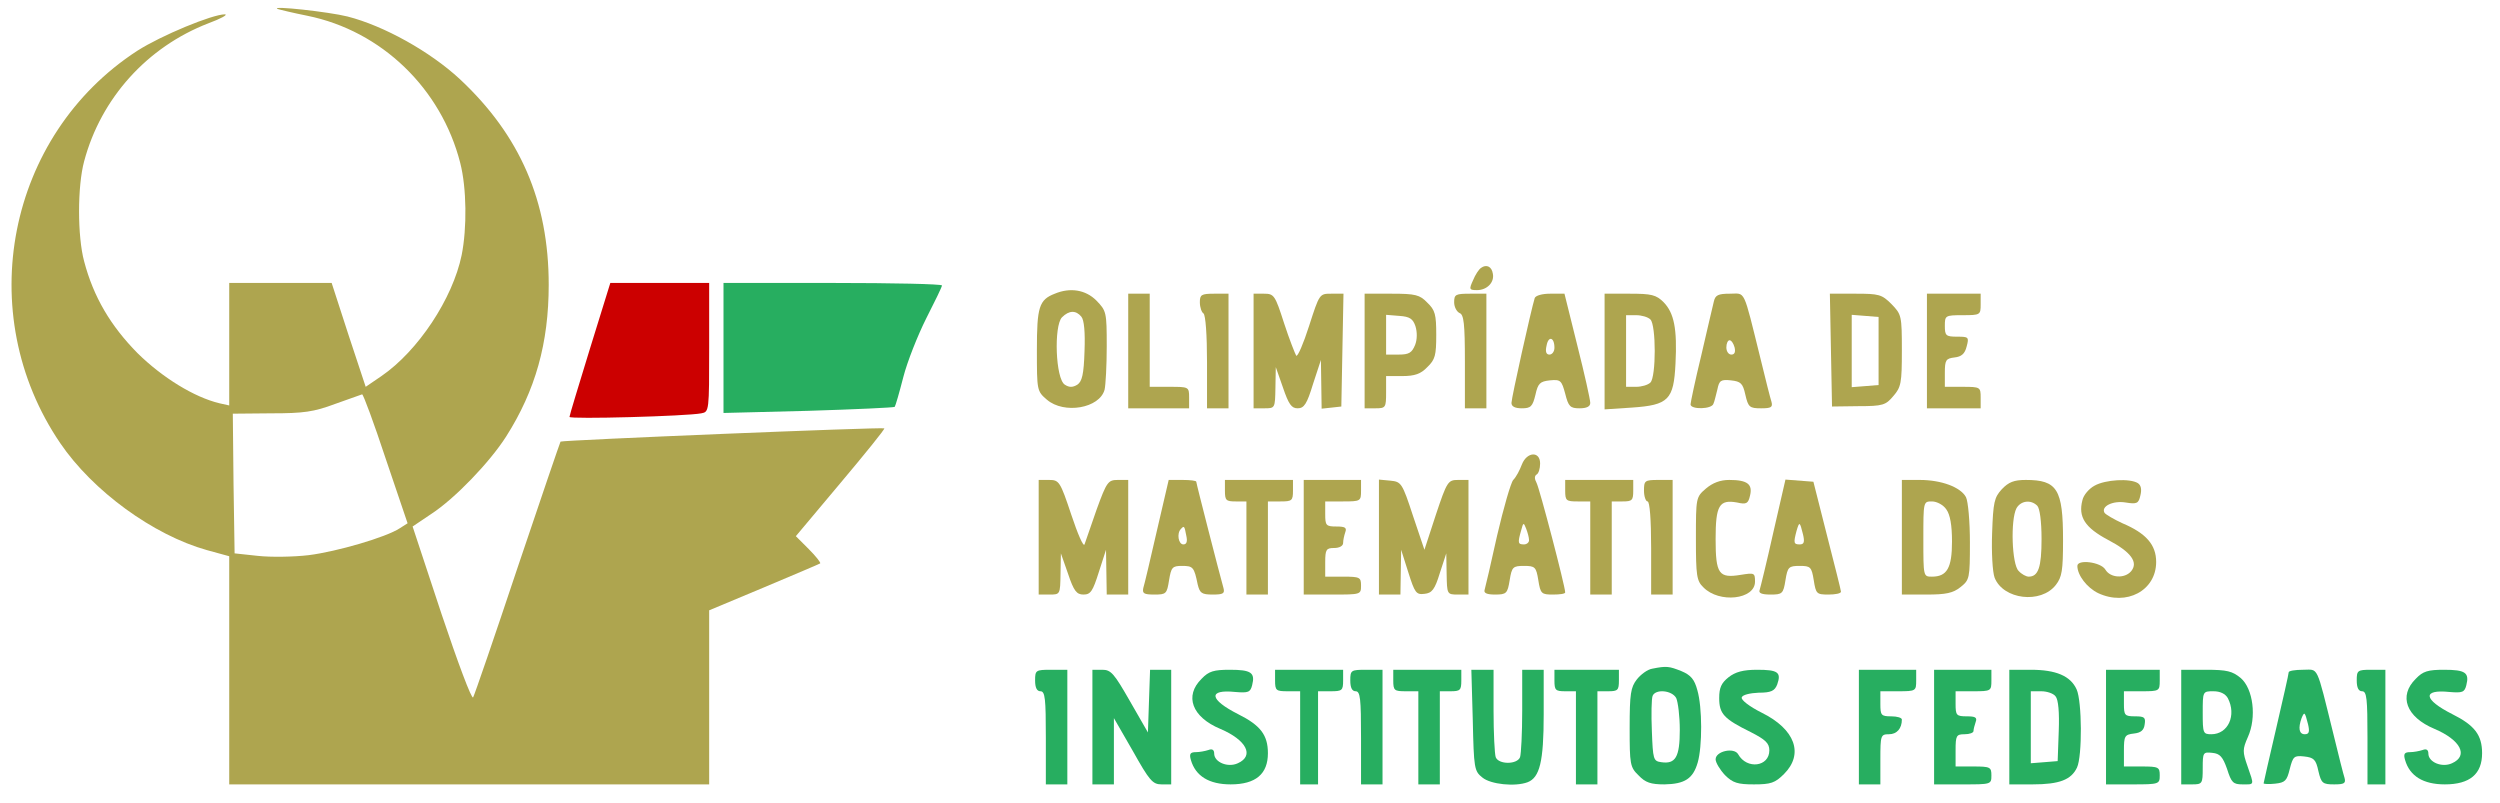
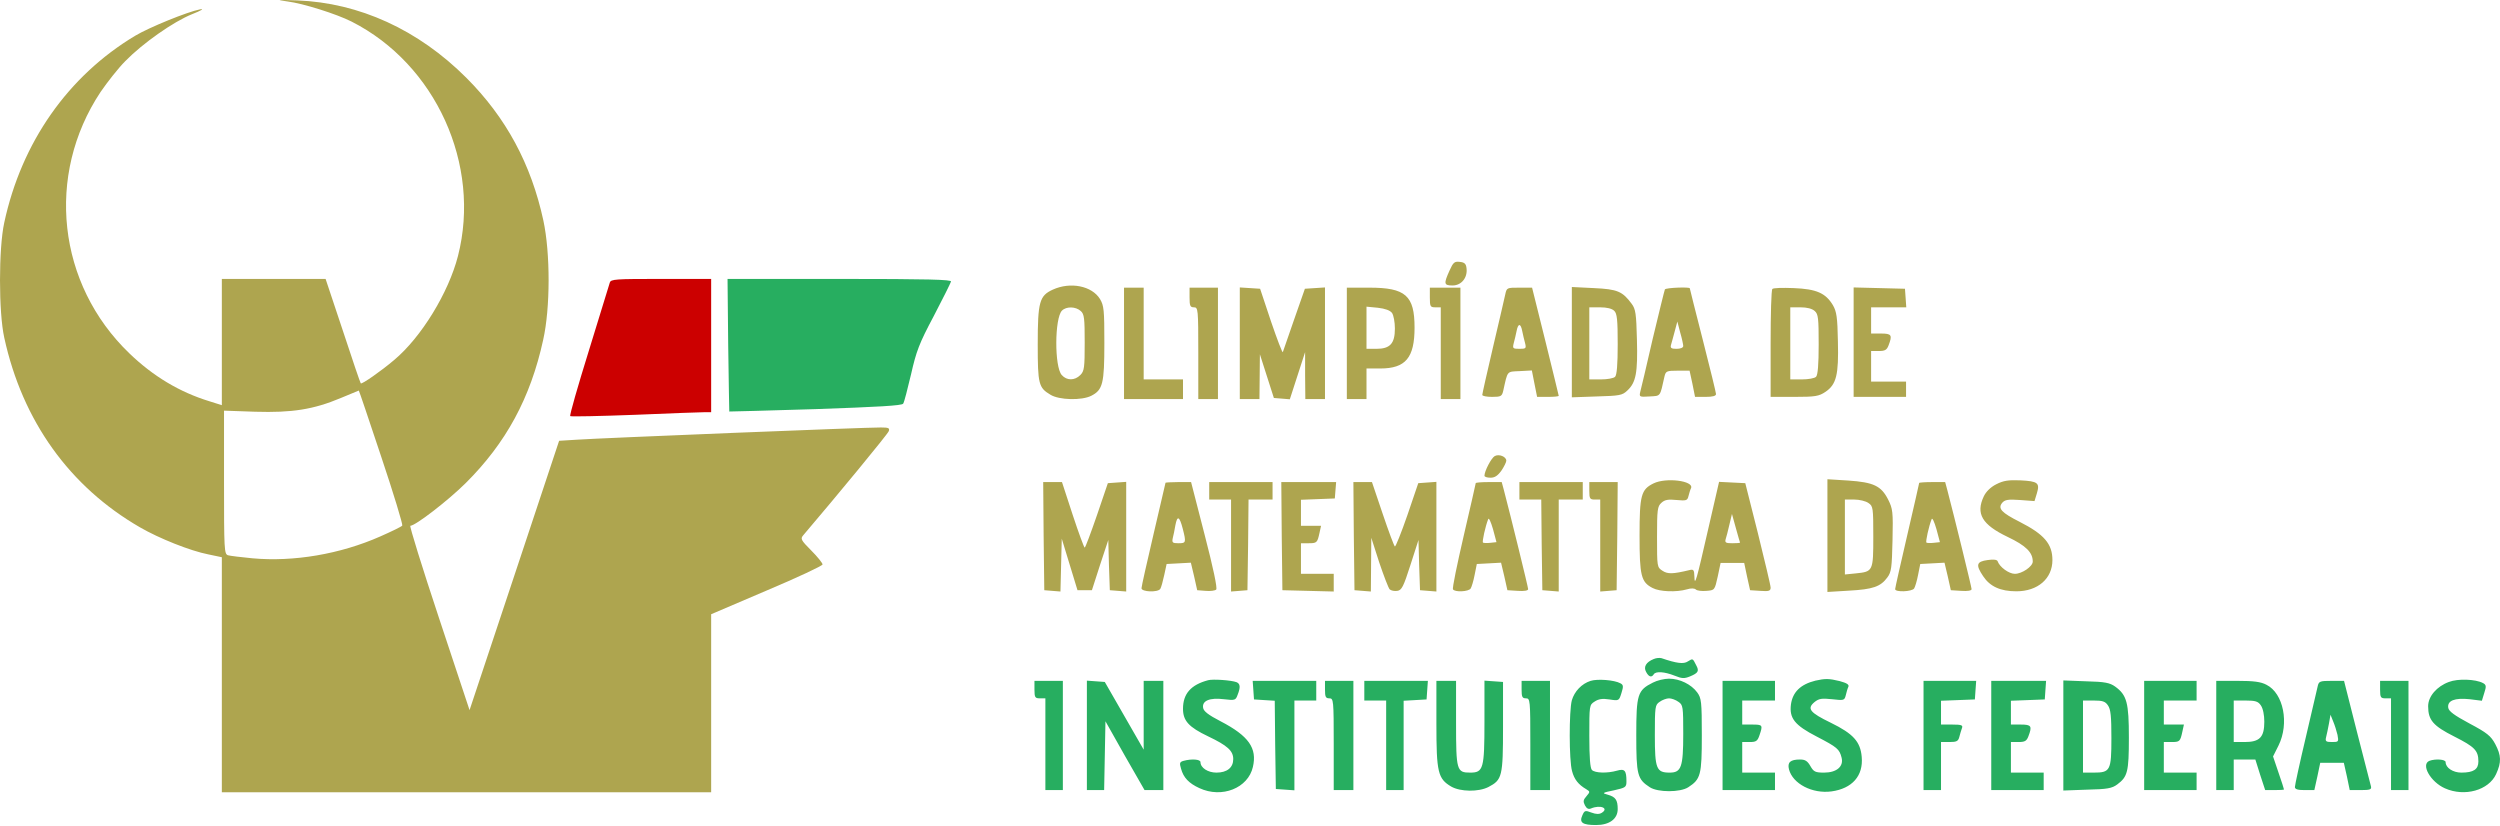
- <svg xmlns="http://www.w3.org/2000/svg" version="1.0" width="698pt" height="224pt" viewBox="0 0 698 224" preserveAspectRatio="xMidYMid meet" id="svg96">
-   <defs id="defs100" />
-   <g transform="translate(0,224) scale(0.1,-0.1)" fill="#000000" stroke="none" id="g94">
-     <path d="M775 2215 c6 -2 43 -11 83 -19 207 -42 374 -203 427 -411 18 -70 19 -182 4 -257 -25 -122 -122 -268 -224 -338 l-44 -30 -48 145 -47 145 -143 0 -143 0 0 -171 0 -171 -27 6 c-71 17 -160 72 -229 140 -75 76 -123 157 -149 256 -19 70 -19 210 0 280 47 176 176 319 347 385 35 13 55 24 46 25 -35 0 -178 -59 -245 -102 -363 -236 -461 -733 -215 -1095 91 -134 260 -257 410 -299 l62 -17 0 -319 0 -318 670 0 670 0 0 243 0 243 153 64 c83 35 154 65 157 67 2 2 -12 20 -32 40 l-36 36 125 149 c69 82 124 150 122 152 -4 4 -902 -33 -904 -37 -1 -1 -55 -159 -120 -352 -64 -192 -120 -355 -124 -362 -4 -7 -43 98 -88 232 l-81 245 52 35 c66 43 163 144 209 216 82 129 119 261 119 424 0 233 -80 417 -248 574 -83 77 -212 149 -314 175 -52 13 -216 31 -195 21z m302 -1256 l61 -180 -22 -14 c-38 -25 -175 -65 -254 -75 -42 -5 -106 -6 -142 -2 l-65 7 -3 195 -2 195 107 1 c91 0 119 4 178 26 39 14 73 26 76 27 3 1 33 -80 66 -180z" id="path2" style="fill:#aea54f;fill-opacity:1" />
-     <path d="M4135 1492 c-6 -4 -16 -19 -22 -34 -12 -26 -11 -28 11 -28 28 0 49 22 44 46 -3 20 -18 27 -33 16z" id="path4" style="fill:#aea54f;fill-opacity:1" />
-     <path d="M1647 1266 c-31 -101 -57 -186 -57 -190 0 -7 328 2 368 10 22 4 22 6 22 184 l0 180 -138 0 -138 0 -57 -184z" id="path6" style="fill:#cc0000;fill-opacity:1" />
-     <path d="M2020 1268 l0 -181 237 6 c130 4 238 9 241 11 2 2 13 40 24 83 11 43 40 116 64 164 24 47 44 88 44 92 0 4 -137 7 -305 7 l-305 0 0 -182z" id="path8" style="fill:#27ae60;fill-opacity:1" />
-     <path d="M2945 1420 c-44 -17 -50 -37 -50 -157 0 -113 0 -115 28 -139 48 -41 147 -24 161 28 3 13 6 67 6 121 0 96 -1 99 -29 128 -30 30 -73 37 -116 19z m74 -64 c8 -9 11 -44 9 -96 -2 -66 -7 -85 -20 -94 -13 -8 -23 -8 -35 0 -26 16 -31 164 -8 188 20 20 39 20 54 2z" id="path10" style="fill:#aea54f;fill-opacity:1" />
-     <path d="M3150 1260 l0 -160 85 0 85 0 0 30 c0 30 -1 30 -55 30 l-55 0 0 130 0 130 -30 0 -30 0 0 -160z" id="path12" style="fill:#aea54f;fill-opacity:1" />
-     <path d="M3350 1396 c0 -14 5 -28 10 -31 6 -4 10 -60 10 -136 l0 -129 30 0 30 0 0 160 0 160 -40 0 c-36 0 -40 -3 -40 -24z" id="path14" style="fill:#aea54f;fill-opacity:1" />
-     <path d="M3500 1260 l0 -160 30 0 c30 0 30 0 31 58 l1 57 20 -57 c16 -47 24 -58 41 -58 18 0 26 12 43 68 l22 67 1 -68 1 -68 28 3 27 3 3 158 3 157 -34 0 c-33 0 -33 0 -62 -90 -16 -50 -32 -87 -36 -83 -3 5 -19 45 -34 91 -25 78 -28 82 -56 82 l-29 0 0 -160z" id="path16" style="fill:#aea54f;fill-opacity:1" />
-     <path d="M3810 1260 l0 -160 30 0 c29 0 30 2 30 45 l0 45 45 0 c35 0 52 6 70 25 22 21 25 33 25 90 0 57 -3 69 -25 90 -21 22 -33 25 -100 25 l-75 0 0 -160z m142 69 c5 -16 5 -37 -1 -52 -9 -22 -17 -27 -46 -27 l-35 0 0 56 0 55 37 -3 c29 -2 38 -8 45 -29z" id="path18" style="fill:#aea54f;fill-opacity:1" />
-     <path d="M4060 1396 c0 -13 7 -26 15 -30 12 -4 15 -29 15 -136 l0 -130 30 0 30 0 0 160 0 160 -45 0 c-41 0 -45 -2 -45 -24z" id="path20" style="fill:#aea54f;fill-opacity:1" />
-     <path d="M4285 1408 c-10 -32 -65 -279 -65 -293 0 -10 10 -15 29 -15 25 0 30 5 38 38 7 32 13 37 40 40 30 3 33 0 43 -37 9 -36 14 -41 40 -41 20 0 30 5 30 15 0 9 -16 81 -36 160 l-36 145 -40 0 c-22 0 -40 -5 -43 -12z m55 -139 c0 -10 -6 -19 -14 -19 -9 0 -12 8 -8 25 5 28 22 24 22 -6z" id="path22" style="fill:#aea54f;fill-opacity:1" />
-     <path d="M4480 1259 l0 -162 76 5 c103 7 117 22 122 123 5 97 -4 141 -33 171 -21 21 -34 24 -95 24 l-70 0 0 -161z m128 89 c16 -16 16 -160 0 -176 -7 -7 -25 -12 -40 -12 l-28 0 0 100 0 100 28 0 c15 0 33 -5 40 -12z" id="path24" style="fill:#aea54f;fill-opacity:1" />
-     <path d="M4785 1398 c-3 -13 -19 -80 -35 -150 -17 -70 -30 -132 -30 -137 0 -15 60 -14 64 2 3 6 7 25 11 40 5 25 10 28 38 25 27 -3 33 -8 40 -40 8 -35 12 -38 44 -38 28 0 33 3 29 18 -3 9 -17 64 -31 122 -49 198 -41 180 -85 180 -33 0 -41 -4 -45 -22z m58 -128 c3 -13 0 -20 -9 -20 -8 0 -14 9 -14 20 0 11 4 20 9 20 5 0 11 -9 14 -20z" id="path26" style="fill:#aea54f;fill-opacity:1" />
-     <path d="M5112 1263 l3 -158 74 1 c68 0 76 3 97 28 22 25 24 37 24 127 0 98 -1 101 -29 130 -27 27 -35 29 -100 29 l-72 0 3 -157z m133 -3 l0 -95 -37 -3 -38 -3 0 101 0 101 38 -3 37 -3 0 -95z" id="path28" style="fill:#aea54f;fill-opacity:1" />
-     <path d="M5380 1260 l0 -160 75 0 75 0 0 30 c0 29 -1 30 -50 30 l-50 0 0 39 c0 36 3 40 27 43 19 2 29 10 34 31 7 26 5 27 -27 27 -31 0 -34 3 -34 30 0 29 1 30 50 30 49 0 50 1 50 30 l0 30 -75 0 -75 0 0 -160z" id="path30" style="fill:#aea54f;fill-opacity:1" />
-     <path d="M4249 943 c-6 -16 -16 -35 -24 -43 -7 -8 -27 -78 -45 -155 -17 -77 -33 -146 -35 -152 -3 -9 7 -13 29 -13 32 0 35 3 41 40 6 37 9 40 40 40 31 0 34 -3 40 -40 6 -38 9 -40 41 -40 19 0 34 2 34 6 0 17 -72 292 -80 306 -6 11 -6 19 0 23 6 3 10 17 10 31 0 35 -37 33 -51 -3z m20 -210 c1 -7 -6 -13 -14 -13 -17 0 -18 4 -8 39 6 23 7 23 14 5 4 -10 8 -25 8 -31z" id="path32" style="fill:#aea54f;fill-opacity:1" />
-     <path d="M2900 740 l0 -160 30 0 c30 0 30 0 31 58 l1 57 20 -57 c16 -48 24 -58 43 -58 20 0 26 9 43 63 l20 62 1 -62 1 -63 30 0 30 0 0 160 0 160 -29 0 c-27 0 -31 -5 -59 -82 -16 -46 -31 -90 -34 -98 -3 -8 -19 29 -37 83 -31 93 -34 97 -62 97 l-29 0 0 -160z" id="path34" style="fill:#aea54f;fill-opacity:1" />
-     <path d="M3230 758 c-18 -79 -35 -151 -38 -160 -3 -15 2 -18 31 -18 33 0 35 2 41 40 6 36 9 40 36 40 31 0 34 -3 44 -52 6 -24 11 -28 42 -28 29 0 34 3 30 18 -11 39 -76 292 -76 297 0 3 -17 5 -38 5 l-39 0 -33 -142z m82 -13 c4 -17 1 -25 -8 -25 -14 0 -19 31 -7 43 9 10 10 9 15 -18z" id="path36" style="fill:#aea54f;fill-opacity:1" />
-     <path d="M3420 870 c0 -27 3 -30 30 -30 l30 0 0 -130 0 -130 30 0 30 0 0 130 0 130 35 0 c32 0 35 2 35 30 l0 30 -95 0 -95 0 0 -30z" id="path38" style="fill:#aea54f;fill-opacity:1" />
-     <path d="M3640 740 l0 -160 80 0 c79 0 80 0 80 25 0 23 -3 25 -50 25 l-50 0 0 40 c0 36 3 40 25 40 15 0 25 6 25 14 0 8 3 21 6 30 5 13 -1 16 -25 16 -29 0 -31 3 -31 35 l0 35 50 0 c49 0 50 1 50 30 l0 30 -80 0 -80 0 0 -160z" id="path40" style="fill:#aea54f;fill-opacity:1" />
-     <path d="M3850 741 l0 -161 30 0 30 0 1 63 1 62 20 -63 c18 -57 22 -63 45 -60 21 2 29 12 43 58 l18 55 1 -57 c1 -57 1 -58 31 -58 l30 0 0 160 0 160 -29 0 c-28 0 -31 -4 -62 -97 l-32 -98 -32 95 c-30 92 -33 95 -63 98 l-32 3 0 -160z" id="path42" style="fill:#aea54f;fill-opacity:1" />
-     <path d="M4370 870 c0 -28 3 -30 35 -30 l35 0 0 -130 0 -130 30 0 30 0 0 130 0 130 30 0 c27 0 30 3 30 30 l0 30 -95 0 -95 0 0 -30z" id="path44" style="fill:#aea54f;fill-opacity:1" />
-     <path d="M4590 870 c0 -16 5 -30 10 -30 6 0 10 -50 10 -130 l0 -130 30 0 30 0 0 160 0 160 -40 0 c-38 0 -40 -2 -40 -30z" id="path46" style="fill:#aea54f;fill-opacity:1" />
-     <path d="M4763 876 c-28 -24 -28 -26 -28 -140 0 -103 2 -118 21 -136 44 -45 144 -34 144 16 0 25 -2 25 -40 19 -61 -10 -70 2 -70 100 0 94 10 111 60 102 26 -6 31 -3 36 19 8 32 -7 44 -58 44 -25 0 -46 -8 -65 -24z" id="path48" style="fill:#aea54f;fill-opacity:1" />
-     <path d="M4951 753 c-18 -81 -36 -154 -38 -160 -4 -9 6 -13 30 -13 33 0 36 2 42 40 6 37 9 40 40 40 30 0 33 -3 39 -40 6 -38 8 -40 41 -40 19 0 35 3 35 8 0 4 -18 75 -39 157 l-38 150 -39 3 -39 3 -34 -148z m83 -5 c5 -21 3 -28 -9 -28 -17 0 -18 4 -9 38 8 27 9 26 18 -10z" id="path50" style="fill:#aea54f;fill-opacity:1" />
-     <path d="M5310 740 l0 -160 69 0 c54 0 74 4 95 21 25 20 26 24 26 125 0 58 -5 114 -11 126 -15 28 -69 48 -129 48 l-50 0 0 -160z m124 78 c11 -15 16 -45 16 -90 0 -74 -14 -98 -56 -98 -24 0 -24 0 -24 105 0 105 0 105 24 105 14 0 32 -10 40 -22z" id="path52" style="fill:#aea54f;fill-opacity:1" />
-     <path d="M5589 874 c-21 -23 -24 -36 -27 -122 -2 -53 1 -109 7 -125 24 -61 129 -74 171 -20 17 22 20 40 20 125 0 142 -16 168 -104 168 -33 0 -48 -6 -67 -26z m99 -46 c7 -7 12 -43 12 -93 0 -79 -9 -105 -36 -105 -7 0 -20 7 -28 16 -19 18 -23 143 -6 175 12 21 40 25 58 7z" id="path54" style="fill:#aea54f;fill-opacity:1" />
-     <path d="M5848 884 c-15 -8 -31 -26 -34 -41 -12 -46 7 -76 71 -110 65 -34 86 -63 65 -88 -18 -21 -58 -19 -72 5 -13 21 -78 29 -78 10 0 -26 27 -61 58 -76 79 -37 162 7 162 87 0 48 -28 80 -94 108 -24 11 -46 24 -50 29 -11 18 23 35 59 29 31 -5 36 -3 41 20 4 16 2 28 -7 34 -22 14 -91 10 -121 -7z" id="path56" style="fill:#aea54f;fill-opacity:1" />
-     <path d="M4613 373 c-13 -2 -32 -16 -43 -30 -17 -22 -20 -40 -20 -135 0 -102 1 -110 25 -133 19 -20 34 -25 72 -25 57 1 80 16 93 61 13 45 13 154 -1 202 -8 30 -18 42 -44 53 -35 14 -42 15 -82 7z m67 -82 c5 -11 10 -51 10 -89 0 -76 -12 -96 -52 -90 -22 3 -23 8 -26 87 -2 46 -1 90 2 98 8 20 54 16 66 -6z" id="path58" style="fill:#27ae60;fill-opacity:1" />
-     <path d="M2890 340 c0 -20 5 -30 15 -30 13 0 15 -21 15 -130 l0 -130 30 0 30 0 0 160 0 160 -45 0 c-43 0 -45 -1 -45 -30z" id="path60" style="fill:#27ae60;fill-opacity:1" />
-     <path d="M3050 210 l0 -160 30 0 30 0 0 93 0 92 53 -92 c46 -82 55 -93 80 -93 l27 0 0 160 0 160 -30 0 -29 0 -3 -87 -3 -88 -50 87 c-44 77 -53 88 -77 88 l-28 0 0 -160z" id="path62" style="fill:#27ae60;fill-opacity:1" />
-     <path d="M3355 345 c-49 -48 -27 -107 52 -140 73 -31 96 -75 49 -96 -28 -13 -66 3 -66 27 0 11 -6 14 -16 10 -9 -3 -25 -6 -35 -6 -16 0 -19 -5 -14 -22 13 -45 51 -68 111 -68 70 0 104 29 104 87 0 51 -21 78 -83 109 -81 41 -85 70 -8 62 36 -3 42 -1 47 19 9 35 -3 43 -62 43 -45 0 -59 -4 -79 -25z" id="path64" style="fill:#27ae60;fill-opacity:1" />
-     <path d="M3560 340 c0 -28 3 -30 35 -30 l35 0 0 -130 0 -130 25 0 25 0 0 130 0 130 35 0 c32 0 35 2 35 30 l0 30 -95 0 -95 0 0 -30z" id="path66" style="fill:#27ae60;fill-opacity:1" />
-     <path d="M3770 340 c0 -20 5 -30 15 -30 13 0 15 -21 15 -130 l0 -130 30 0 30 0 0 160 0 160 -45 0 c-43 0 -45 -1 -45 -30z" id="path68" style="fill:#27ae60;fill-opacity:1" />
-     <path d="M3890 340 c0 -28 3 -30 35 -30 l35 0 0 -130 0 -130 30 0 30 0 0 130 0 130 30 0 c27 0 30 3 30 30 l0 30 -95 0 -95 0 0 -30z" id="path70" style="fill:#27ae60;fill-opacity:1" />
-     <path d="M4112 229 c3 -134 4 -142 27 -160 23 -19 91 -26 126 -13 34 13 45 58 45 189 l0 125 -30 0 -30 0 0 -114 c0 -63 -3 -121 -6 -130 -8 -21 -60 -21 -68 0 -3 9 -6 67 -6 130 l0 114 -31 0 -31 0 4 -141z" id="path72" style="fill:#27ae60;fill-opacity:1" />
-     <path d="M4340 340 c0 -27 3 -30 30 -30 l30 0 0 -130 0 -130 30 0 30 0 0 130 0 130 30 0 c27 0 30 3 30 30 l0 30 -90 0 -90 0 0 -30z" id="path74" style="fill:#27ae60;fill-opacity:1" />
-     <path d="M4826 349 c-20 -16 -26 -29 -26 -58 0 -44 13 -58 88 -95 41 -21 52 -31 52 -51 0 -46 -63 -54 -87 -11 -11 20 -63 9 -63 -14 0 -9 12 -29 26 -44 22 -22 36 -26 81 -26 47 0 59 4 84 29 56 56 31 125 -62 171 -34 17 -59 36 -56 43 2 7 23 12 47 13 35 0 45 5 52 23 12 34 2 41 -56 41 -39 0 -61 -6 -80 -21z" id="path76" style="fill:#27ae60;fill-opacity:1" />
-     <path d="M5190 210 l0 -160 30 0 30 0 0 70 c0 67 1 70 24 70 22 0 36 16 36 41 0 5 -13 9 -30 9 -28 0 -30 3 -30 35 l0 35 50 0 c49 0 50 1 50 30 l0 30 -80 0 -80 0 0 -160z" id="path78" style="fill:#27ae60;fill-opacity:1" />
-     <path d="M5400 210 l0 -160 80 0 c79 0 80 0 80 25 0 23 -3 25 -50 25 l-50 0 0 45 c0 41 2 45 25 45 14 0 25 4 25 9 0 5 3 16 6 25 5 13 -1 16 -25 16 -29 0 -31 3 -31 35 l0 35 50 0 c49 0 50 1 50 30 l0 30 -80 0 -80 0 0 -160z" id="path80" style="fill:#27ae60;fill-opacity:1" />
-     <path d="M5610 210 l0 -160 65 0 c75 0 108 13 124 47 15 32 14 185 -1 218 -17 38 -58 55 -128 55 l-60 0 0 -160z m129 86 c8 -9 11 -45 9 -98 l-3 -83 -37 -3 -38 -3 0 100 0 101 29 0 c16 0 34 -6 40 -14z" id="path82" style="fill:#27ae60;fill-opacity:1" />
-     <path d="M5880 210 l0 -160 75 0 c73 0 75 1 75 25 0 23 -3 25 -50 25 l-50 0 0 44 c0 41 2 45 28 48 19 2 28 9 30 26 3 19 -1 22 -27 22 -29 0 -31 3 -31 35 l0 35 50 0 c49 0 50 1 50 30 l0 30 -75 0 -75 0 0 -160z" id="path84" style="fill:#27ae60;fill-opacity:1" />
-     <path d="M6090 210 l0 -160 30 0 c29 0 30 2 30 46 0 43 1 45 27 42 21 -2 29 -11 41 -45 12 -38 17 -43 43 -43 34 0 33 -4 14 51 -14 40 -14 47 1 81 25 55 15 135 -20 165 -23 19 -38 23 -97 23 l-69 0 0 -160z m130 81 c25 -48 1 -101 -46 -101 -23 0 -24 3 -24 60 0 60 0 60 30 60 19 0 33 -7 40 -19z" id="path86" style="fill:#27ae60;fill-opacity:1" />
-     <path d="M6390 363 c0 -5 -16 -75 -35 -157 -19 -82 -35 -151 -35 -153 0 -2 14 -3 32 -1 28 3 33 8 41 41 9 35 12 38 40 35 27 -3 33 -8 40 -41 8 -34 12 -37 44 -37 28 0 33 3 29 18 -3 9 -17 64 -31 122 -49 198 -41 180 -85 180 -22 0 -40 -3 -40 -7z m54 -145 c5 -21 3 -28 -9 -28 -16 0 -19 17 -9 45 8 19 9 18 18 -17z" id="path88" style="fill:#27ae60;fill-opacity:1" />
-     <path d="M6580 340 c0 -20 5 -30 15 -30 13 0 15 -21 15 -130 l0 -130 25 0 25 0 0 160 0 160 -40 0 c-38 0 -40 -2 -40 -30z" id="path90" style="fill:#27ae60;fill-opacity:1" />
-     <path d="M6745 345 c-49 -48 -27 -107 52 -140 73 -31 96 -75 49 -96 -28 -13 -66 3 -66 27 0 11 -6 14 -16 10 -9 -3 -25 -6 -35 -6 -16 0 -19 -5 -14 -22 13 -45 51 -68 111 -68 70 0 104 29 104 87 0 51 -21 78 -83 109 -81 41 -85 70 -8 62 36 -3 42 -1 47 19 9 35 -3 43 -62 43 -45 0 -59 -4 -79 -25z" id="path92" style="fill:#27ae60;fill-opacity:1" />
-   </g>
-   <g id="layer2" />
+ <svg xmlns="http://www.w3.org/2000/svg" width="1525.923" height="503.579" version="1.0" viewBox="0 0 1144.442 377.685">
+   <path d="M131.75.685c7 .9 22.3 5.7 29.2 9.2 38.5 19.5 59.4 65.5 48.7 107.3-4.3 16.8-16.8 37.2-29.2 47.6-6 5.1-14.9 11.3-15.3 10.7-.2-.1-3.9-11-8.2-24.1l-7.9-23.7h-47.5v57.8l-5.7-1.8c-13.7-4.2-25.8-11.5-36.6-21.9-33-31.7-38.5-81.6-13.2-119.7 3.1-4.5 8.1-10.9 11.3-14.1 8-8.2 22.1-18.1 30.6-21.5 4.3-1.7 5.7-2.6 3.6-2.2-5.7 1.1-23.4 8.3-29.7 12.1-30.7 18.4-52 48.8-59.9 85.5-2.6 11.9-2.6 41 0 52.7 8.3 38.1 29.9 68.2 62.1 86.8 8.8 5.1 23.1 10.8 31.3 12.4l6.2 1.3v107.6h224v-81.5l25.5-10.9c14-5.9 25.5-11.3 25.5-11.9 0-.6-2.3-3.5-5.2-6.4-4.8-4.8-5-5.4-3.6-7 15.5-18.2 38.6-46.2 39.1-47.6.5-1.4 0-1.7-3.6-1.7-5.9-.1-129.4 4.9-139.2 5.6l-8.1.5-20.5 61.7-20.5 61.6-14-42.2c-7.7-23.2-13.6-42.2-13.1-42.2 2.3 0 17.1-11.4 25.3-19.5 18.5-18.4 29.7-39 35.5-65.6 3.3-14.6 3.3-39.7.1-54.6-5.6-25.9-17.1-47.2-35.3-65.4-22-22-49-34.3-77.4-35.4-9.4-.3-10-.3-4.3.5zm42.8 208.5c5.6 16.7 9.9 30.9 9.6 31.4-.3.5-4.9 2.7-10.1 5-18.3 8.1-39.7 11.7-58.4 10-5.2-.5-10.2-1.1-11.3-1.4-1.7-.6-1.8-2.4-1.8-33.4v-32.8l14.3.5c16.8.5 26.6-1 39.2-6.3 4.4-1.8 8.1-3.4 8.2-3.4.1-.1 4.7 13.6 10.3 30.4zm489-85.3c-2.7 6-2.6 6.8 1.4 6.8s6.9-3.5 6.4-7.8c-.2-2.1-.9-2.8-3.1-3-2.4-.3-3 .2-4.7 4z" fill="#aea54f" />
+   <path d="M279.15 129.385c-.3 1-4.6 15-9.6 31.2-5 16.1-8.9 29.6-8.5 29.9.3.3 13.7 0 29.8-.6 16.1-.7 30.4-1.2 32-1.2h2.7v-61h-22.9c-21 0-23 .1-23.5 1.7z" fill="#c00" />
+   <path d="M333.35 157.885c.2 16.7.5 30.4.5 30.5.1 0 17.9-.4 39.5-1.1 28.6-1 39.6-1.6 40.1-2.5.5-.7 2-6.7 3.6-13.4 2.4-10.6 3.7-14.1 10.4-26.7 4.2-8 7.7-15.1 7.9-15.8.3-.9-10.4-1.2-51-1.2h-51.3z" fill="#27ae60" />
+   <path d="M481.95 132.585c-6.1 2.8-6.9 5.5-6.9 25.1 0 18.1.4 19.8 5.8 23 4 2.5 14.4 2.7 18.7.5 5.3-2.7 6-5.6 6-24.2 0-15.1-.2-17.1-2-20.1-3.7-6-13.5-8-21.6-4.3zm12.8 9.8c1.6 1.4 1.8 3.3 1.8 14.5 0 11.5-.2 13-2 14.8-2.6 2.6-6.2 2.6-8.5 0-3.4-3.7-3.3-26.1.1-29.5 2-2 6.3-1.9 8.6.2zm19.8 14.8v25.5h27v-9h-18v-42h-9zm30-21c0 3.8.3 4.5 2 4.5 1.9 0 2 .7 2 21v21h9v-51h-13zm23 20.9v25.6h9l.1-10.3.1-10.2 3.2 10 3.2 10 3.7.3 3.6.3 3.5-10.8 3.5-10.8v10.7l.1 10.8h9v-51.1l-4.6.3-4.6.3-4.9 14c-2.7 7.7-5 14.4-5.2 15-.2.5-2.6-5.8-5.4-14l-5-15-4.6-.3-4.7-.3zm49 .1v25.5h9v-14h6.3c11.6 0 15.7-4.9 15.7-18.7 0-14.7-4.1-18.3-20.7-18.3h-10.3zm20.7-13.9c.7 1 1.3 4.2 1.3 7.1 0 6.9-2.2 9.3-8.5 9.3h-4.5v-19.3l5.2.5c3.4.4 5.6 1.2 6.5 2.4zm17.3-7.1c0 4.1.2 4.5 2.5 4.5h2.5v42h9v-51h-14zm34.5-1.3c-.4 1.8-2.9 12.7-5.6 24.1-2.7 11.5-4.9 21.3-4.9 21.8s2 .9 4.5.9c4.1 0 4.5-.3 5.1-2.8 2.1-9.4 1.5-8.7 7.6-9l5.5-.3 1.2 6.1 1.2 6h5c2.7 0 4.9-.2 4.9-.5s-2.8-11.5-6.1-25l-6.1-24.5h-5.8c-5.8 0-5.8 0-6.5 3.2zm7.8 16.7c.3 1.6.9 4 1.3 5.5.6 2.4.4 2.6-2.6 2.6s-3.2-.2-2.6-2.6c.4-1.5 1-3.9 1.3-5.5.7-3.7 1.9-3.7 2.6 0zm22.7 5.1v25.2l11.4-.4c10.5-.3 11.7-.5 14-2.7 4-3.7 4.8-8.2 4.4-23.3-.3-11.9-.6-14-2.4-16.4-4.2-5.7-6.5-6.7-17.3-7.2l-10.1-.5zm19.4-14.4c1.3 1.2 1.6 4.1 1.6 15.3 0 9.3-.4 14.1-1.2 14.9-.7.7-3.6 1.2-6.5 1.2h-5.3v-33h4.9c3.2 0 5.5.6 6.5 1.6zm23.2-9.8c-.2.4-2.7 10.6-5.6 22.7-2.8 12.1-5.3 23-5.7 24.3-.5 2.2-.3 2.3 4.3 2 5.2-.3 4.7.3 6.8-9.1.6-2.5 1-2.7 6.1-2.7h5.4l1.3 6 1.2 6h4.8c3.2 0 4.8-.4 4.8-1.3 0-.6-2.7-11.7-6-24.6-3.3-12.9-6-23.6-6-23.8 0-.7-10.9-.3-11.4.5zm8.4 25.9c0 .8-1.3 1.3-3.1 1.3-2.4 0-2.9-.4-2.5-1.8.3-.9 1-3.7 1.7-6.2l1.2-4.5 1.3 5c.8 2.7 1.4 5.6 1.4 6.2zm40.8-26.1c-.5.4-.8 11.7-.8 25.1v24.3h10.9c9.6 0 11.2-.3 14.2-2.3 5-3.4 6.1-7.7 5.7-23.2-.2-10.9-.6-13.6-2.3-16.5-3.3-5.5-7.5-7.4-18-7.8-4.9-.2-9.3-.1-9.7.4zm19.4 10.1c1.6 1.4 1.8 3.3 1.8 15.3 0 9.2-.4 14-1.2 14.8-.7.7-3.6 1.2-6.5 1.2h-5.3v-33h4.7c2.9 0 5.3.6 6.5 1.7zm17.8 14.3v25h24v-7h-16v-14h3.5c2.9 0 3.7-.5 4.5-2.6 1.8-4.7 1.4-5.4-3.5-5.4h-4.5v-12h16.1l-.3-4.3-.3-4.2-11.7-.3-11.8-.3v25.1zm-164.3 52.1c-1.6.9-4.7 6.9-4.7 9 0 .5 1.2.9 2.8.9 1.9 0 3.3-.9 5-3.3 1.2-1.8 2.2-3.8 2.2-4.5 0-1.8-3.3-3.2-5.3-2.1zm72.7 12.5c-5.7 2.8-6.4 5.4-6.4 23.9 0 18.4.7 21.3 6 24 3.2 1.7 10.9 2 15.7.6 1.9-.6 3.5-.5 4.1.1.5.5 2.7.8 4.8.6 3.8-.3 3.8-.3 5.2-6.6l1.3-6.2h10.8l1.3 6.2 1.4 6.3 4.7.3c4 .3 4.7 0 4.7-1.5 0-1-2.7-12.2-5.8-24.8l-5.8-23-6-.3-6-.3-4.9 21.3c-5.5 24.1-6.3 27-6.4 21.9-.1-2.9-.4-3.3-2.3-2.8-7.5 1.8-9.9 1.9-12.3.3-2.5-1.6-2.5-1.8-2.5-15.5 0-12.5.2-14 2-15.6 1.5-1.4 3.1-1.7 6.9-1.3 4.5.4 5 .3 5.5-1.8.3-1.2.8-2.9 1.2-3.7 1.2-3.3-11.5-4.9-17.2-2.1zm39.6 27.1c0 .2-1.6.3-3.6.3-2.9 0-3.4-.3-3-1.8.3-.9 1.1-3.9 1.7-6.6l1.2-5 1.8 6.5c1 3.5 1.8 6.5 1.9 6.6zm40-3.2v25.8l9.9-.6c10.9-.6 14.4-1.8 17.5-6 1.9-2.5 2.1-4.5 2.4-17 .3-13.2.1-14.5-2-18.7-3.2-6.3-6.7-7.9-18.2-8.7l-9.6-.6zm18.8-14.9c2.1 1.4 2.2 2.2 2.2 15.3 0 15.9-.1 16.1-8 16.9l-5 .5v-34.3h4.3c2.3 0 5.3.7 6.5 1.6zm58.5-8.6c-2.6 1.3-4.7 3.4-5.7 5.5-3.8 8-.8 13 10.9 18.6 8.4 4 11.5 7.1 11.5 11.3 0 2.2-4.9 5.6-8.2 5.6-2.7 0-7-3.1-7.9-5.8-.3-.7-1.9-.9-4.6-.5-5.1.7-5.5 2.2-2 7.4 3.1 4.7 7.9 6.9 15.2 6.9 9.8 0 16.5-5.8 16.5-14.3 0-7.4-3.8-11.8-15-17.5-8.3-4.2-10.1-6.1-8-8.7 1.2-1.4 2.7-1.7 8.1-1.3l6.7.5 1.1-3.6c1.4-4.7.5-5.5-7.7-5.9-5.3-.2-7.6.1-10.9 1.8zm-436.1 23.7l.3 24.8 3.7.3 3.7.3.3-12.1.3-12.1 3.6 11.8 3.6 11.8h6.6l3.7-11.5 3.8-11.5.3 11.5.4 11.5 3.8.3 3.7.3v-50.2l-4.2.3-4.2.3-5 14.7c-2.8 8.1-5.3 14.8-5.6 14.8-.3 0-2.8-6.8-5.5-15l-4.9-15h-8.6zm55.8-24.4c0 .2-2.5 10.8-5.5 23.6s-5.5 23.9-5.5 24.7c0 1.7 7.5 2 8.6.3.4-.6 1.2-3.5 1.8-6.3l1.1-5.1 5.6-.3 5.5-.3 1.5 6.3 1.4 6.3 3.9.3c2.1.2 4.3-.1 4.8-.6.6-.6-1.4-10.1-5.3-25.1l-6.2-24.1h-5.9c-3.2 0-5.8.2-5.8.3zm7.9 21.1c1.6 6.3 1.5 6.6-2 6.6-2.7 0-3-.3-2.6-2.3.3-1.2.9-3.9 1.2-5.9.9-4.7 1.9-4.2 3.4 1.6zm12.1-17.4v4h10v42.1l3.8-.3 3.7-.3.3-20.8.2-20.7h11v-8h-29zm33.2 20.7l.3 24.8 11.8.3 11.7.3v-8.1h-15v-14h3.4c3.9 0 4.1-.2 5.1-4.8l.7-3.2h-9.2v-11.9l7.8-.3 7.7-.3.3-3.8.3-3.7h-25.1zm33 0l.3 24.8 3.8.3 3.7.3.1-12.3.1-12.3 3.6 11.2c2.1 6.2 4.2 11.7 4.8 12.4.7.6 2.2.9 3.5.7 2-.3 2.8-1.8 6-11.8l3.7-11.5.3 11.5.4 11.5 3.8.3 3.7.3v-50.2l-4.1.3-4.2.3-5 14.7c-2.8 8.1-5.4 14.5-5.7 14.3-.4-.3-2.9-7-5.6-15l-4.9-14.5h-8.5zm55.8-24.2c0 .3-2.5 11.1-5.5 24.1-3 13-5.3 24-4.9 24.5.8 1.4 7.2 1.1 8.1-.4.4-.6 1.3-3.5 1.8-6.2l1-5 5.6-.3 5.5-.3 1.5 6.3 1.4 6.3 4.8.3c2.9.2 4.7-.1 4.7-.8 0-.9-7.9-33.1-11.1-45.3l-1-3.7h-5.9c-3.3 0-6 .2-6 .5zm6.7 27.3c-1.6.2-3.1.1-3.4-.1-.4-.5 1.1-7.4 2.4-10.7.3-.9 1.2 1.1 2.2 4.5l1.6 6zm13.3-23.8v4h10l.2 20.7.3 20.8 3.8.3 3.7.3v-42.1h11v-8h-29zm32 0c0 3.6.3 4 2.5 4h2.5v42.1l3.8-.3 3.7-.3.3-24.8.2-24.7h-13zm151-3.6c0 .3-2.5 11.1-5.5 24.1-3 12.9-5.5 24-5.5 24.5 0 1.5 7.7 1.2 8.7-.3.4-.6 1.3-3.5 1.8-6.2l1-5 5.6-.3 5.5-.3 1.5 6.3 1.4 6.3 4.8.3c2.9.2 4.7-.1 4.7-.8 0-.9-7.9-33.1-11.1-45.3l-1-3.7h-5.9c-3.3 0-6 .2-6 .4zm6.7 27.4c-1.6.2-3.1.1-3.4-.1-.4-.5 1.1-7.4 2.4-10.7.3-.9 1.2 1.1 2.2 4.5l1.6 6z" fill="#aea54f" />
+   <path d="M757.05 301.685c-3.5 1.4-4.8 3.6-3.5 5.9 1.2 2.3 2.5 2.7 3.5 1.1.9-1.5 4.9-1.2 9.5.6 3.4 1.4 4.5 1.4 7 .4 3.9-1.6 4.4-2.5 2.9-5.2-1.6-3.2-1.5-3.1-3.8-1.7-1.9 1.3-5.1.9-12.1-1.5-.8-.2-2.4-.1-3.5.4zm-204 9.7c-7.9 2.1-11.5 6.2-11.5 13.1 0 5.5 2.7 8.4 11.5 12.6 8.8 4.2 11.5 6.6 11.5 10.4 0 3.9-2.8 6.2-7.7 6.2-3.9 0-7.3-2.2-7.3-4.8 0-1.3-4-1.6-7.7-.6-1.8.5-2 1-1.2 3.6 1.1 4.1 3.6 6.7 8.4 8.9 10.3 4.8 22.3 0 24.5-9.7 2-8.6-1.9-14.2-14.8-20.9-5.6-2.9-7.8-4.6-8-6.2-.5-3.2 3-4.7 9.5-3.9 5.1.6 5.4.5 6.3-2 1.4-3.5 1.2-5.1-.5-5.8-2.4-.9-10.8-1.5-13-.9zm175.1.3c-4.1 1.3-7.4 4.8-8.6 8.9-1.3 4.8-1.3 27.6.1 32.4 1 3.8 2.9 6.2 6.5 8.3 1.8 1.1 1.8 1.2.1 3.2-1.5 1.7-1.6 2.4-.7 4.2.8 1.5 1.7 1.9 2.8 1.4 4.3-1.8 8.3-.1 4.9 2-1.1.7-2.6.7-4.7-.1-2.9-1.1-3.2-1-4.2 1.3-1.5 3.3.1 4.4 6.3 4.4 6.1 0 9.9-2.8 9.9-7.3 0-4.2-1-5.6-4.6-6.6-2.7-.7-2.5-.9 2.9-2 5.3-1.2 5.7-1.4 5.7-4.1 0-5-.8-5.9-4.3-4.9-4.5 1.3-10.1 1.1-11.5-.3-.8-.8-1.2-5.7-1.2-15.5 0-14 0-14.3 2.4-15.8 1.8-1.2 3.6-1.5 6.8-1 4.4.7 4.4.6 5.5-2.9 1-3.1.9-3.8-.5-4.5-2.7-1.5-10.5-2.1-13.6-1.1zm28.5.8c-7 3.5-7.6 5.3-7.6 24.1 0 18.2.5 20.1 6.2 23.8 3.7 2.4 13.9 2.4 17.6 0 5.7-3.7 6.2-5.6 6.2-23.8 0-15.4-.2-17-2.1-19.6-2.7-3.7-8-6.3-12.9-6.3-2.2 0-5.5.8-7.4 1.8zm11.7 8.8c2.1 1.4 2.2 2.2 2.2 14.7 0 15.2-.9 17.7-6.2 17.7-6.1 0-6.8-1.7-6.8-17.1 0-13.1.1-13.9 2.2-15.3 1.2-.9 3.2-1.6 4.3-1.6 1.1 0 3.1.7 4.3 1.6zm62.7-9.7c-6.8 1.7-10.4 5.2-11.2 10.9-.8 6.3 1.7 9.5 11.8 14.7 9.4 4.9 10.4 5.7 11.4 9.7 1 4-2.3 6.8-8 6.8-4.1 0-4.8-.4-6.3-3-1.3-2.3-2.4-3-4.7-3-4.5 0-5.9 1.3-5.1 4.5 1.7 6.6 10.7 11.3 19.5 10.1 9.4-1.3 14.6-7.1 13.8-15.8-.6-7-3.9-10.6-14.1-15.6-9.7-4.7-11.1-6.5-7.5-9.5 2-1.6 3.3-1.8 8-1.3 5.4.6 5.7.6 6.3-1.8.3-1.3.8-3.1 1.2-3.9.4-1-.7-1.7-4-2.6-4.9-1.2-6.6-1.2-11.1-.2zm290 .6c-5.5 2-9.5 6.6-9.5 11.1 0 6.4 2.3 9 12 13.9 9.3 4.7 11 6.4 11 11.4 0 3.6-2.2 5.1-7.8 5.1-3.8 0-7.2-2.2-7.2-4.8 0-1.3-4.7-1.6-7.4-.6-4.1 1.6.5 9.7 7.1 12.6 9 4 20 .9 23.4-6.5 2.5-5.5 2.4-8.5-.4-13.8-2-3.7-3.7-5.1-11.8-9.4-6.9-3.7-9.5-5.6-9.7-7.2-.5-3.3 3-4.6 9.8-3.9l5.6.7 1.1-3.6c1-3 .9-3.7-.6-4.5-3.4-1.8-11.5-2.1-15.6-.5zm-647.5 3.5c0 3.6.3 4 2.5 4h2.5v42h8v-50h-13zm24 20.9v25.1h7.9l.3-15.7.3-15.8 8.9 15.8 9 15.7h8.6v-50h-9v31.5l-8.9-15.5-8.9-15.5-4.1-.3-4.1-.3zm76.2-20.7l.3 4.3 4.7.3 4.8.3.2 20.2.3 20.2 4.3.3 4.2.3v-41.1h10v-9h-29.1zm32.8-.2c0 3.3.3 4 2 4 1.9 0 2 .7 2 21v21h9v-50h-13zm18 .5v4.5h10v41h8v-40.9l5.3-.3 5.2-.3.3-4.3.3-4.2h-29.1zm33 15.2c0 22.2.7 25.1 6.8 28.7 4.2 2.4 12.5 2.5 17 .2 6.3-3.3 6.7-4.7 6.7-27.6v-20.5l-4.2-.3-4.3-.3v18.8c0 21.5-.5 23.3-6.5 23.3-6.2 0-6.5-.9-6.5-22.6v-19.4h-9zm39-15.7c0 3.3.3 4 2 4 1.9 0 2 .7 2 21v21h9v-50h-13zm92 21v25h24v-8h-15v-14h3.4c2.9 0 3.6-.4 4.5-3.1 1.6-4.7 1.5-4.9-3.4-4.9h-4.5v-11h15v-9h-24zm92 0v25h8v-22h3.9c3.3 0 4-.4 4.5-2.4.3-1.3.9-3.1 1.2-4 .5-1.3-.2-1.6-4.5-1.6h-5.1v-10.9l7.8-.3 7.7-.3.3-4.3.3-4.2h-24.1zm31 0v25h24v-8h-15v-14h3.5c2.9 0 3.7-.5 4.5-2.6 1.8-4.7 1.4-5.4-3.5-5.4h-4.5v-10.9l7.8-.3 7.7-.3.3-4.3.3-4.2h-25.1zm33 0v25.2l10.9-.4c9.2-.2 11.4-.6 13.8-2.4 4.7-3.5 5.3-5.7 5.3-21.4 0-16-.9-19.5-6.3-23.4-2.4-1.7-4.6-2.2-13.3-2.4l-10.4-.4zm20.4-13.8c1.3 1.8 1.6 5.1 1.6 15 0 14.9-.5 15.8-8.1 15.8h-4.9v-33h4.9c4 0 5.3.4 6.5 2.2zm16.6 13.8v25h24v-8h-15v-14h3.4c3.9 0 4.1-.2 5.1-4.8l.7-3.2h-9.2v-11h15v-9h-24zm33 0v25h8v-14h9.9l2.2 7 2.3 7h4.3c2.4 0 4.3-.1 4.3-.3 0-.2-1.1-3.7-2.5-7.7l-2.5-7.4 2.5-5c5-10.1 2.3-23.9-5.5-27.8-2.6-1.4-6-1.8-13.2-1.8h-9.8zm20.4-13.8c1 1.4 1.6 4.4 1.6 7.5 0 7.1-2.1 9.3-9 9.3h-5v-19h5.4c4.5 0 5.8.4 7 2.2zm26.1-9c-.3 1.3-2.8 11.9-5.5 23.6-2.8 11.8-5 22-5 22.8 0 1 1.3 1.4 4.4 1.4h4.5l1.4-6.3 1.3-6.2h10.8l1.4 6.2 1.3 6.3h5.1c4.3 0 5-.3 4.6-1.8-.2-.9-3.1-12.2-6.4-24.9l-5.9-23.3h-5.7c-5.2 0-5.8.2-6.3 2.2zm9 22.5c.6 3.2.5 3.3-2.5 3.3-2.8 0-3.2-.3-2.7-2.3.3-1.2.9-4 1.3-6.2l.7-4 1.2 3c.7 1.6 1.6 4.5 2 6.2zm19.5-20.7c0 3.6.3 4 2.5 4h2.5v42h8v-50h-13z" fill="#27ae60" />
</svg>
